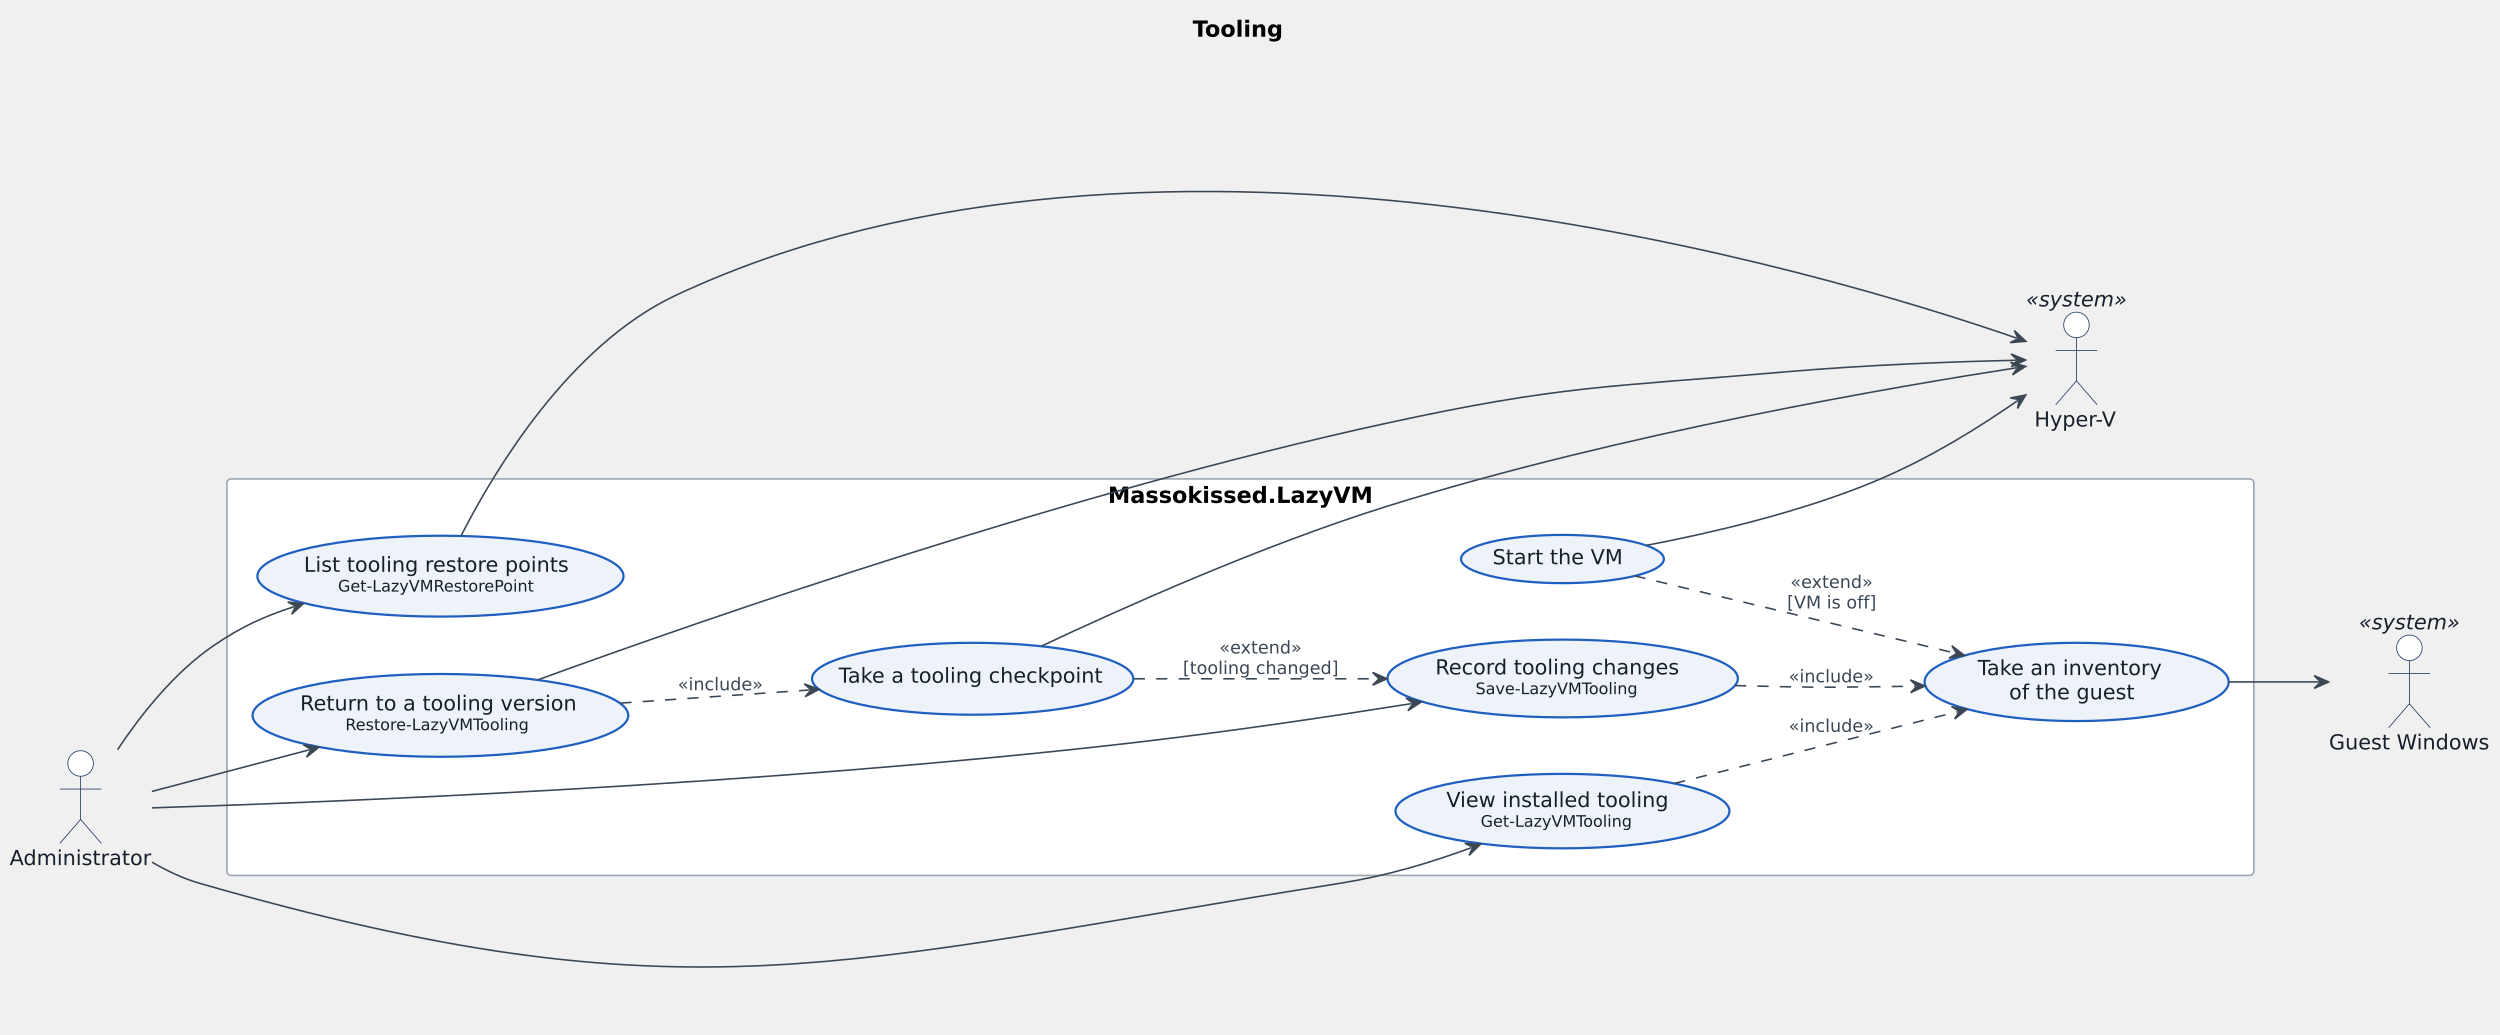
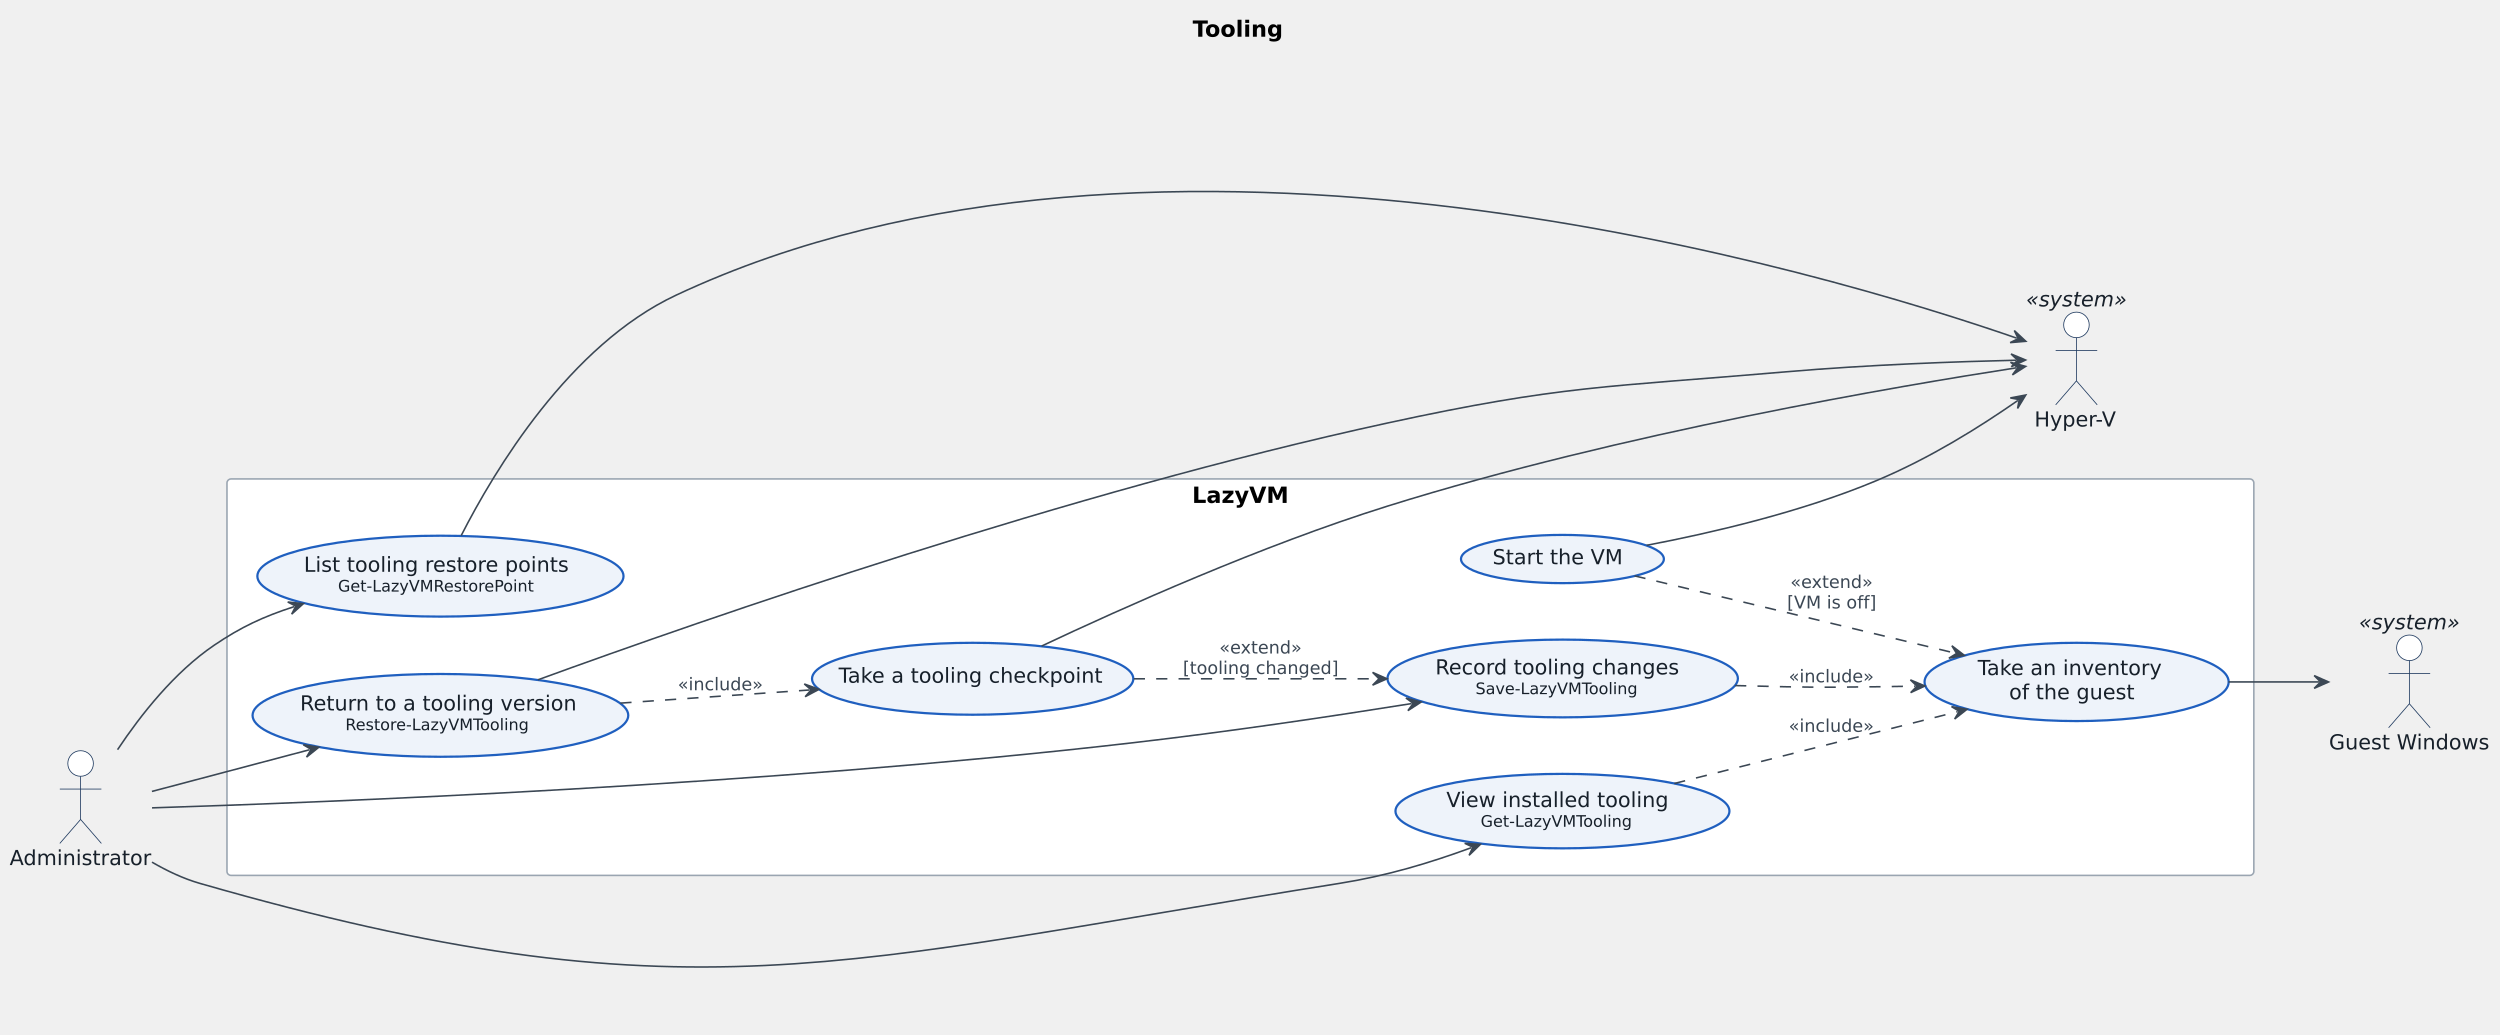
<svg xmlns="http://www.w3.org/2000/svg" contentStyleType="text/css" height="647px" preserveAspectRatio="none" style="width:1564px;height:647px;background:#FFFFFF;" version="1.1" viewBox="0 0 1564 647" width="1564px" zoomAndPan="magnify">
  <defs />
  <g>
    <text fill="#000000" font-family="DejaVu Sans,Verdana,Segoe UI,Arial,sans-serif" font-size="14" font-weight="bold" lengthAdjust="spacing" textLength="58.372" x="746.129" y="22.995">Tooling</text>
-     <g id="cluster_Massokissed.LazyVM">
+     <g id="cluster_LazyVM">
      <rect fill="#FFFFFF" height="248" rx="2.5" ry="2.5" style="stroke:#9AA5B1;stroke-width:1.0;" width="1268" x="142" y="299.637" />
-       <text fill="#000000" font-family="DejaVu Sans,Verdana,Segoe UI,Arial,sans-serif" font-size="14" font-weight="bold" lengthAdjust="spacing" textLength="165.683" x="693.159" y="314.632">Massokissed.LazyVM</text>
+       <text fill="#000000" font-family="DejaVu Sans,Verdana,Segoe UI,Arial,sans-serif" font-size="14" font-weight="bold" lengthAdjust="spacing" textLength="60.42" x="745.79" y="314.632">LazyVM</text>
    </g>
    <g id="elem_View">
      <ellipse cx="977.47" cy="507.431" fill="#EEF3FA" rx="104.47" ry="23.294" style="stroke:#1F5FBF;stroke-width:1.4;" />
      <text fill="#17202A" font-family="DejaVu Sans,Verdana,Segoe UI,Arial,sans-serif" font-size="13" lengthAdjust="spacing" textLength="139.28" x="904.83" y="504.894">View installed tooling</text>
      <text fill="#17202A" font-family="DejaVu Sans,Verdana,Segoe UI,Arial,sans-serif" font-size="10" lengthAdjust="spacing" textLength="96.353" x="926.293" y="517.242">Get-LazyVMTooling</text>
    </g>
    <g id="elem_Record">
      <ellipse cx="977.611" cy="424.459" fill="#EEF3FA" rx="109.611" ry="24.322" style="stroke:#1F5FBF;stroke-width:1.4;" />
      <text fill="#17202A" font-family="DejaVu Sans,Verdana,Segoe UI,Arial,sans-serif" font-size="13" lengthAdjust="spacing" textLength="153.328" x="897.947" y="421.922">Record tooling changes</text>
      <text fill="#17202A" font-family="DejaVu Sans,Verdana,Segoe UI,Arial,sans-serif" font-size="10" lengthAdjust="spacing" textLength="103.076" x="923.072" y="434.27">Save-LazyVMTooling</text>
    </g>
    <g id="elem_List">
      <ellipse cx="275.537" cy="360.444" fill="#EEF3FA" rx="114.537" ry="25.307" style="stroke:#1F5FBF;stroke-width:1.4;" />
      <text fill="#17202A" font-family="DejaVu Sans,Verdana,Segoe UI,Arial,sans-serif" font-size="13" lengthAdjust="spacing" textLength="166.277" x="190.093" y="357.739">List tooling restore points</text>
      <text fill="#17202A" font-family="DejaVu Sans,Verdana,Segoe UI,Arial,sans-serif" font-size="10" lengthAdjust="spacing" textLength="123.564" x="211.449" y="370.087">Get-LazyVMRestorePoint</text>
    </g>
    <g id="elem_Revert">
      <ellipse cx="275.524" cy="447.542" fill="#EEF3FA" rx="117.524" ry="25.905" style="stroke:#1F5FBF;stroke-width:1.4;" />
      <text fill="#17202A" font-family="DejaVu Sans,Verdana,Segoe UI,Arial,sans-serif" font-size="13" lengthAdjust="spacing" textLength="173.831" x="187.706" y="444.472">Return to a tooling version</text>
      <text fill="#17202A" font-family="DejaVu Sans,Verdana,Segoe UI,Arial,sans-serif" font-size="10" lengthAdjust="spacing" textLength="117.144" x="216.05" y="456.82">Restore-LazyVMTooling</text>
    </g>
    <g id="elem_Inventory">
      <ellipse cx="1299.127" cy="426.622" fill="#EEF3FA" rx="95.127" ry="24.485" style="stroke:#1F5FBF;stroke-width:1.4;" />
      <text fill="#17202A" font-family="DejaVu Sans,Verdana,Segoe UI,Arial,sans-serif" font-size="13" lengthAdjust="spacing" textLength="117.774" x="1237.239" y="422.339">Take an inventory</text>
      <text fill="#17202A" font-family="DejaVu Sans,Verdana,Segoe UI,Arial,sans-serif" font-size="13" lengthAdjust="spacing" textLength="78.489" x="1256.882" y="437.472">of the guest</text>
    </g>
    <g id="elem_Checkpoint">
      <ellipse cx="608.504" cy="424.638" fill="#EEF3FA" rx="100.504" ry="22.501" style="stroke:#1F5FBF;stroke-width:1.4;" />
      <text fill="#17202A" font-family="DejaVu Sans,Verdana,Segoe UI,Arial,sans-serif" font-size="13" lengthAdjust="spacing" textLength="167.731" x="524.639" y="427.138">Take a tooling checkpoint</text>
    </g>
    <g id="elem_Start">
      <ellipse cx="977.46" cy="349.729" fill="#EEF3FA" rx="63.46" ry="15.092" style="stroke:#1F5FBF;stroke-width:1.4;" />
      <text fill="#17202A" font-family="DejaVu Sans,Verdana,Segoe UI,Arial,sans-serif" font-size="13" lengthAdjust="spacing" textLength="81.466" x="933.727" y="353.012">Start the VM</text>
    </g>
    <g id="elem_Admin">
      <ellipse cx="50.424" cy="477.637" fill="#FFFFFF" rx="8" ry="8" style="stroke:#1F3A5F;stroke-width:0.5;" />
      <path d="M50.424,485.637 L50.424,512.637 M37.424,493.637 L63.424,493.637 M50.424,512.637 L37.424,527.637 M50.424,512.637 L63.424,527.637 " fill="none" style="stroke:#1F3A5F;stroke-width:0.5;" />
      <text fill="#17202A" font-family="DejaVu Sans,Verdana,Segoe UI,Arial,sans-serif" font-size="13" lengthAdjust="spacing" textLength="88.848" x="6" y="541.204">Administrator</text>
    </g>
    <g id="elem_Guest">
      <ellipse cx="1507.315" cy="405.27" fill="#FFFFFF" rx="8" ry="8" style="stroke:#1F3A5F;stroke-width:0.5;" />
      <path d="M1507.315,413.27 L1507.315,440.27 M1494.315,421.27 L1520.315,421.27 M1507.315,440.27 L1494.315,455.27 M1507.315,440.27 L1520.315,455.27 " fill="none" style="stroke:#1F3A5F;stroke-width:0.5;" />
      <text fill="#17202A" font-family="DejaVu Sans,Verdana,Segoe UI,Arial,sans-serif" font-size="13" lengthAdjust="spacing" textLength="100.629" x="1457" y="468.837">Guest Windows</text>
      <text fill="#17202A" font-family="DejaVu Sans,Verdana,Segoe UI,Arial,sans-serif" font-size="13" font-style="italic" lengthAdjust="spacing" textLength="63.045" x="1475.792" y="393.704">«system»</text>
    </g>
    <g id="elem_HV">
      <ellipse cx="1299.023" cy="203.27" fill="#FFFFFF" rx="8" ry="8" style="stroke:#1F3A5F;stroke-width:0.5;" />
      <path d="M1299.023,211.27 L1299.023,238.27 M1286.023,219.27 L1312.023,219.27 M1299.023,238.27 L1286.023,253.27 M1299.023,238.27 L1312.023,253.27 " fill="none" style="stroke:#1F3A5F;stroke-width:0.5;" />
      <text fill="#17202A" font-family="DejaVu Sans,Verdana,Segoe UI,Arial,sans-serif" font-size="13" lengthAdjust="spacing" textLength="52.648" x="1272.699" y="266.837">Hyper-V</text>
      <text fill="#17202A" font-family="DejaVu Sans,Verdana,Segoe UI,Arial,sans-serif" font-size="13" font-style="italic" lengthAdjust="spacing" textLength="63.045" x="1267.5" y="191.704">«system»</text>
    </g>
    <g id="link_Admin_View">
      <path d="M95.08,539.367 C104.5,544.837 114.73,549.687 125,552.637 C429.58,640.087 525.01,602.207 838,552.637 C867.97,547.887 894.636,539.771 920.506,530.291 " fill="none" id="Admin-to-View" style="stroke:#3B4754;stroke-width:1.0;" />
      <polygon fill="#3B4754" points="926.14,528.227,916.313,527.568,921.445,529.947,919.066,535.079,926.14,528.227" style="stroke:#3B4754;stroke-width:1.0;" />
    </g>
    <g id="link_Admin_Record">
      <path d="M95.11,505.397 C200.74,502.077 478.63,491.307 709,464.637 C769.29,457.657 830.965,448.472 883.125,440.152 " fill="none" id="Admin-to-Record" style="stroke:#3B4754;stroke-width:1.0;" />
      <polygon fill="#3B4754" points="889.05,439.207,879.532,436.675,884.112,439.995,880.792,444.575,889.05,439.207" style="stroke:#3B4754;stroke-width:1.0;" />
    </g>
    <g id="link_Admin_List">
      <path d="M73.54,468.997 C88.14,447.067 109.17,420.487 134,403.637 C150.68,392.317 164.73,385.74 184.09,379.49 " fill="none" id="Admin-to-List" style="stroke:#3B4754;stroke-width:1.0;" />
      <polygon fill="#3B4754" points="189.8,377.647,180.006,376.605,185.042,379.183,182.464,384.218,189.8,377.647" style="stroke:#3B4754;stroke-width:1.0;" />
    </g>
    <g id="link_Admin_Revert">
      <path d="M95.03,495.117 C124.69,487.277 158.919,478.211 193.66,469.021 " fill="none" id="Admin-to-Revert" style="stroke:#3B4754;stroke-width:1.0;" />
      <polygon fill="#3B4754" points="199.46,467.487,189.736,465.921,194.626,468.766,191.782,473.656,199.46,467.487" style="stroke:#3B4754;stroke-width:1.0;" />
    </g>
    <g id="link_View_Inventory">
      <path d="M1047.43,490.157 C1101.64,476.417 1170.924,458.851 1224.744,445.211 " fill="none" id="View-to-Inventory" style="stroke:#3B4754;stroke-width:1.0;stroke-dasharray:7.0,7.0;" />
      <polygon fill="#3B4754" points="1230.56,443.737,1220.853,442.07,1225.713,444.965,1222.819,449.825,1230.56,443.737" style="stroke:#3B4754;stroke-width:1.0;" />
      <text fill="#3B4754" font-family="DejaVu Sans,Verdana,Segoe UI,Arial,sans-serif" font-size="11" lengthAdjust="spacing" textLength="53.313" x="1119" y="457.847">«include»</text>
    </g>
    <g id="link_Record_Inventory">
      <path d="M1085.48,428.887 C1096.13,429.187 1106.78,429.447 1117,429.637 C1142.33,430.097 1148.67,429.937 1174,429.637 C1183.8,429.517 1188.031,429.464 1198.231,429.264 " fill="none" id="Record-to-Inventory" style="stroke:#3B4754;stroke-width:1.0;stroke-dasharray:7.0,7.0;" />
      <polygon fill="#3B4754" points="1204.23,429.147,1195.153,425.324,1199.231,429.245,1195.31,433.322,1204.23,429.147" style="stroke:#3B4754;stroke-width:1.0;" />
      <text fill="#3B4754" font-family="DejaVu Sans,Verdana,Segoe UI,Arial,sans-serif" font-size="11" lengthAdjust="spacing" textLength="53.313" x="1119" y="426.847">«include»</text>
    </g>
    <g id="link_Checkpoint_Record">
      <path d="M709.3,424.637 C758.33,424.637 811.51,424.637 861.7,424.637 " fill="none" id="Checkpoint-to-Record" style="stroke:#3B4754;stroke-width:1.0;stroke-dasharray:7.0,7.0;" />
      <polygon fill="#3B4754" points="867.7,424.637,858.7,420.637,862.7,424.637,858.7,428.637,867.7,424.637" style="stroke:#3B4754;stroke-width:1.0;" />
      <text fill="#3B4754" font-family="DejaVu Sans,Verdana,Segoe UI,Arial,sans-serif" font-size="11" lengthAdjust="spacing" textLength="51.772" x="762.806" y="408.847">«extend»</text>
      <text fill="#3B4754" font-family="DejaVu Sans,Verdana,Segoe UI,Arial,sans-serif" font-size="11" lengthAdjust="spacing" textLength="97.383" x="740" y="421.652">[tooling changed]</text>
    </g>
    <g id="link_Revert_Checkpoint">
      <path d="M388.1,439.877 C428.45,437.077 467.614,434.352 506.424,431.662 " fill="none" id="Revert-to-Checkpoint" style="stroke:#3B4754;stroke-width:1.0;stroke-dasharray:7.0,7.0;" />
      <polygon fill="#3B4754" points="512.41,431.247,503.155,427.879,507.422,431.593,503.708,435.86,512.41,431.247" style="stroke:#3B4754;stroke-width:1.0;" />
      <text fill="#3B4754" font-family="DejaVu Sans,Verdana,Segoe UI,Arial,sans-serif" font-size="11" lengthAdjust="spacing" textLength="53.313" x="424" y="431.847">«include»</text>
    </g>
    <g id="link_Start_Inventory">
      <path d="M1022.59,360.257 C1075.91,373.117 1160.467,393.491 1223.077,408.581 " fill="none" id="Start-to-Inventory" style="stroke:#3B4754;stroke-width:1.0;stroke-dasharray:7.0,7.0;" />
      <polygon fill="#3B4754" points="1228.91,409.987,1221.098,403.99,1224.049,408.815,1219.223,411.767,1228.91,409.987" style="stroke:#3B4754;stroke-width:1.0;" />
      <text fill="#3B4754" font-family="DejaVu Sans,Verdana,Segoe UI,Arial,sans-serif" font-size="11" lengthAdjust="spacing" textLength="51.772" x="1120.041" y="367.847">«extend»</text>
      <text fill="#3B4754" font-family="DejaVu Sans,Verdana,Segoe UI,Arial,sans-serif" font-size="11" lengthAdjust="spacing" textLength="55.854" x="1118" y="380.652">[VM is off]</text>
    </g>
    <g id="link_Inventory_Guest">
      <path d="M1394.19,426.637 C1415.78,426.637 1431.91,426.637 1450.75,426.637 " fill="none" id="Inventory-to-Guest" style="stroke:#3B4754;stroke-width:1.0;" />
      <polygon fill="#3B4754" points="1456.75,426.637,1447.75,422.637,1451.75,426.637,1447.75,430.637,1456.75,426.637" style="stroke:#3B4754;stroke-width:1.0;" />
    </g>
    <g id="link_Checkpoint_HV">
      <path d="M651.59,404.197 C702.02,380.387 789.55,341.187 868,316.637 C1014.45,270.807 1190.081,241.144 1261.331,230.124 " fill="none" id="Checkpoint-to-HV" style="stroke:#3B4754;stroke-width:1.0;" />
      <polygon fill="#3B4754" points="1267.26,229.207,1257.754,226.63,1262.319,229.971,1258.977,234.536,1267.26,229.207" style="stroke:#3B4754;stroke-width:1.0;" />
    </g>
    <g id="link_Revert_HV">
      <path d="M336.46,425.307 C442.28,386.747 669.73,307.707 868,264.637 C977.03,240.947 1005.84,242.217 1117,232.637 C1169.65,228.097 1225.152,226.208 1261.202,225.358 " fill="none" id="Revert-to-HV" style="stroke:#3B4754;stroke-width:1.0;" />
      <polygon fill="#3B4754" points="1267.2,225.217,1258.108,221.43,1262.201,225.335,1258.297,229.428,1267.2,225.217" style="stroke:#3B4754;stroke-width:1.0;" />
    </g>
    <g id="link_List_HV">
      <path d="M288.52,335.067 C309.3,294.287 356.22,215.937 423,184.637 C724.55,43.297 1144.84,171.094 1261.68,211.554 " fill="none" id="List-to-HV" style="stroke:#3B4754;stroke-width:1.0;" />
      <polygon fill="#3B4754" points="1267.35,213.517,1260.154,206.792,1262.625,211.881,1257.537,214.352,1267.35,213.517" style="stroke:#3B4754;stroke-width:1.0;" />
    </g>
    <g id="link_Start_HV">
      <path d="M1030.09,341.147 C1070.33,333.487 1127.06,320.357 1174,300.637 C1207.75,286.457 1238.121,267.379 1262.391,250.529 " fill="none" id="Start-to-HV" style="stroke:#3B4754;stroke-width:1.0;" />
      <polygon fill="#3B4754" points="1267.32,247.107,1257.646,248.954,1263.213,249.958,1262.208,255.525,1267.32,247.107" style="stroke:#3B4754;stroke-width:1.0;" />
    </g>
  </g>
</svg>
